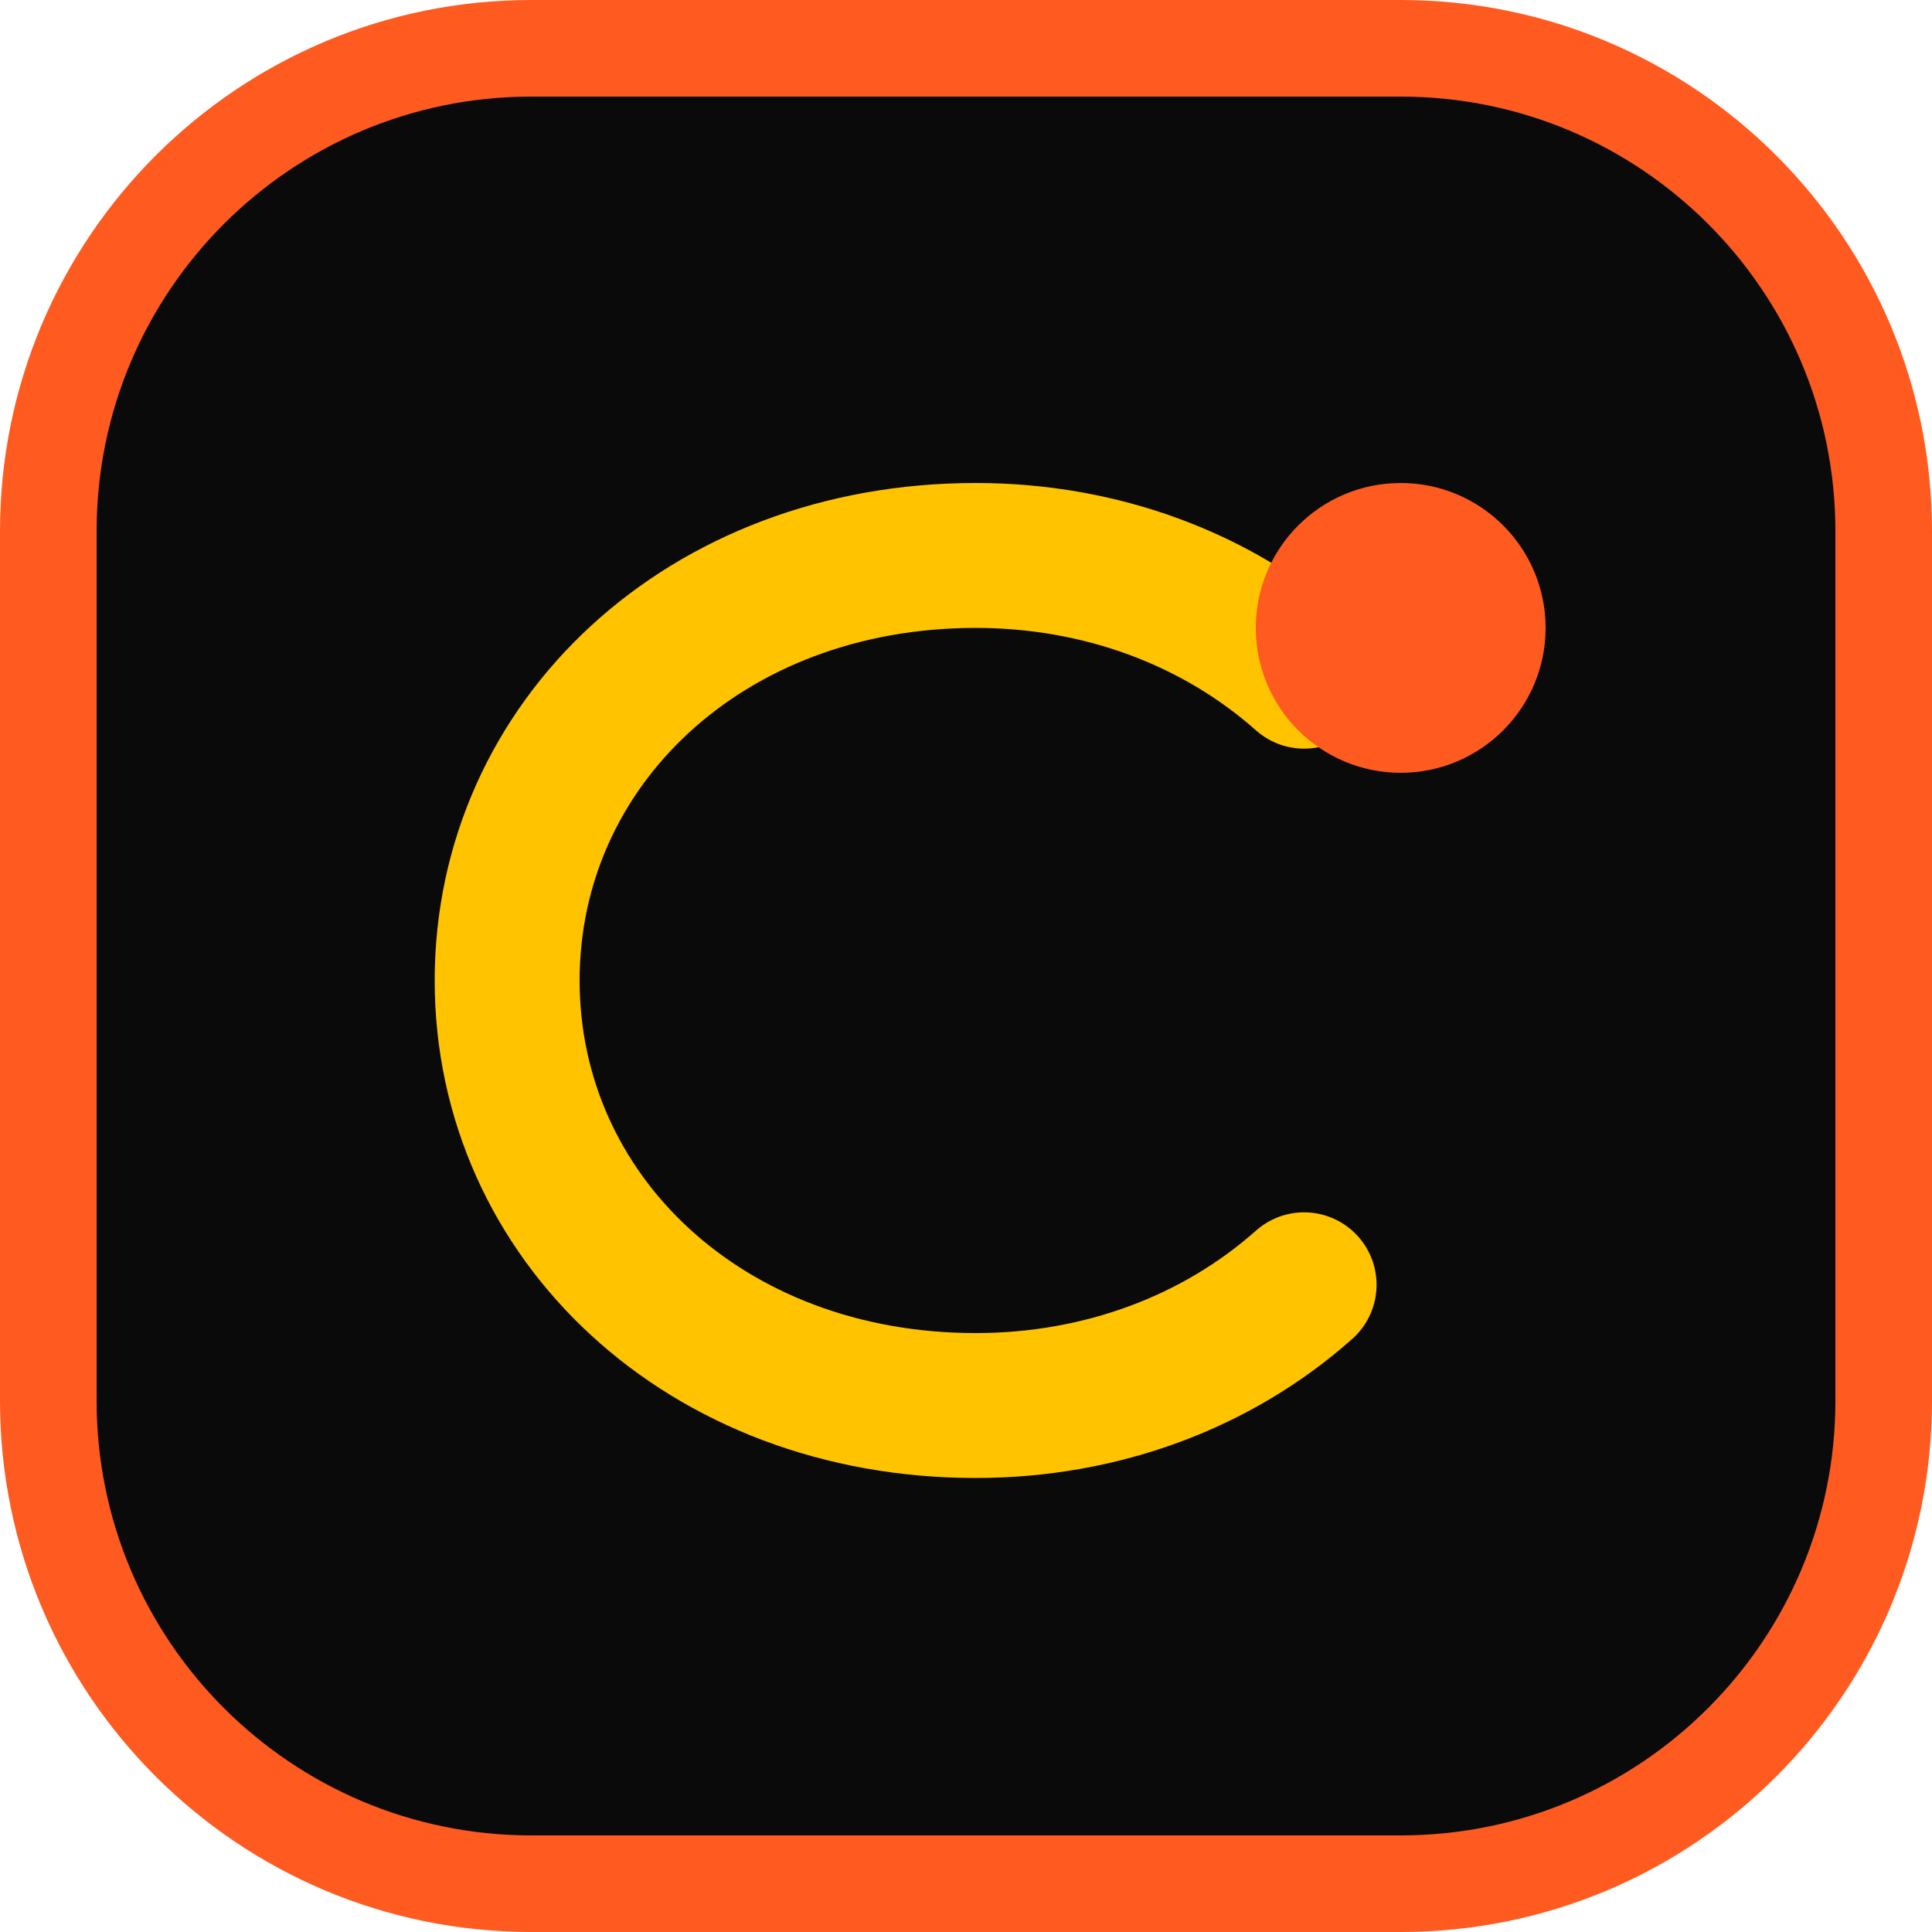
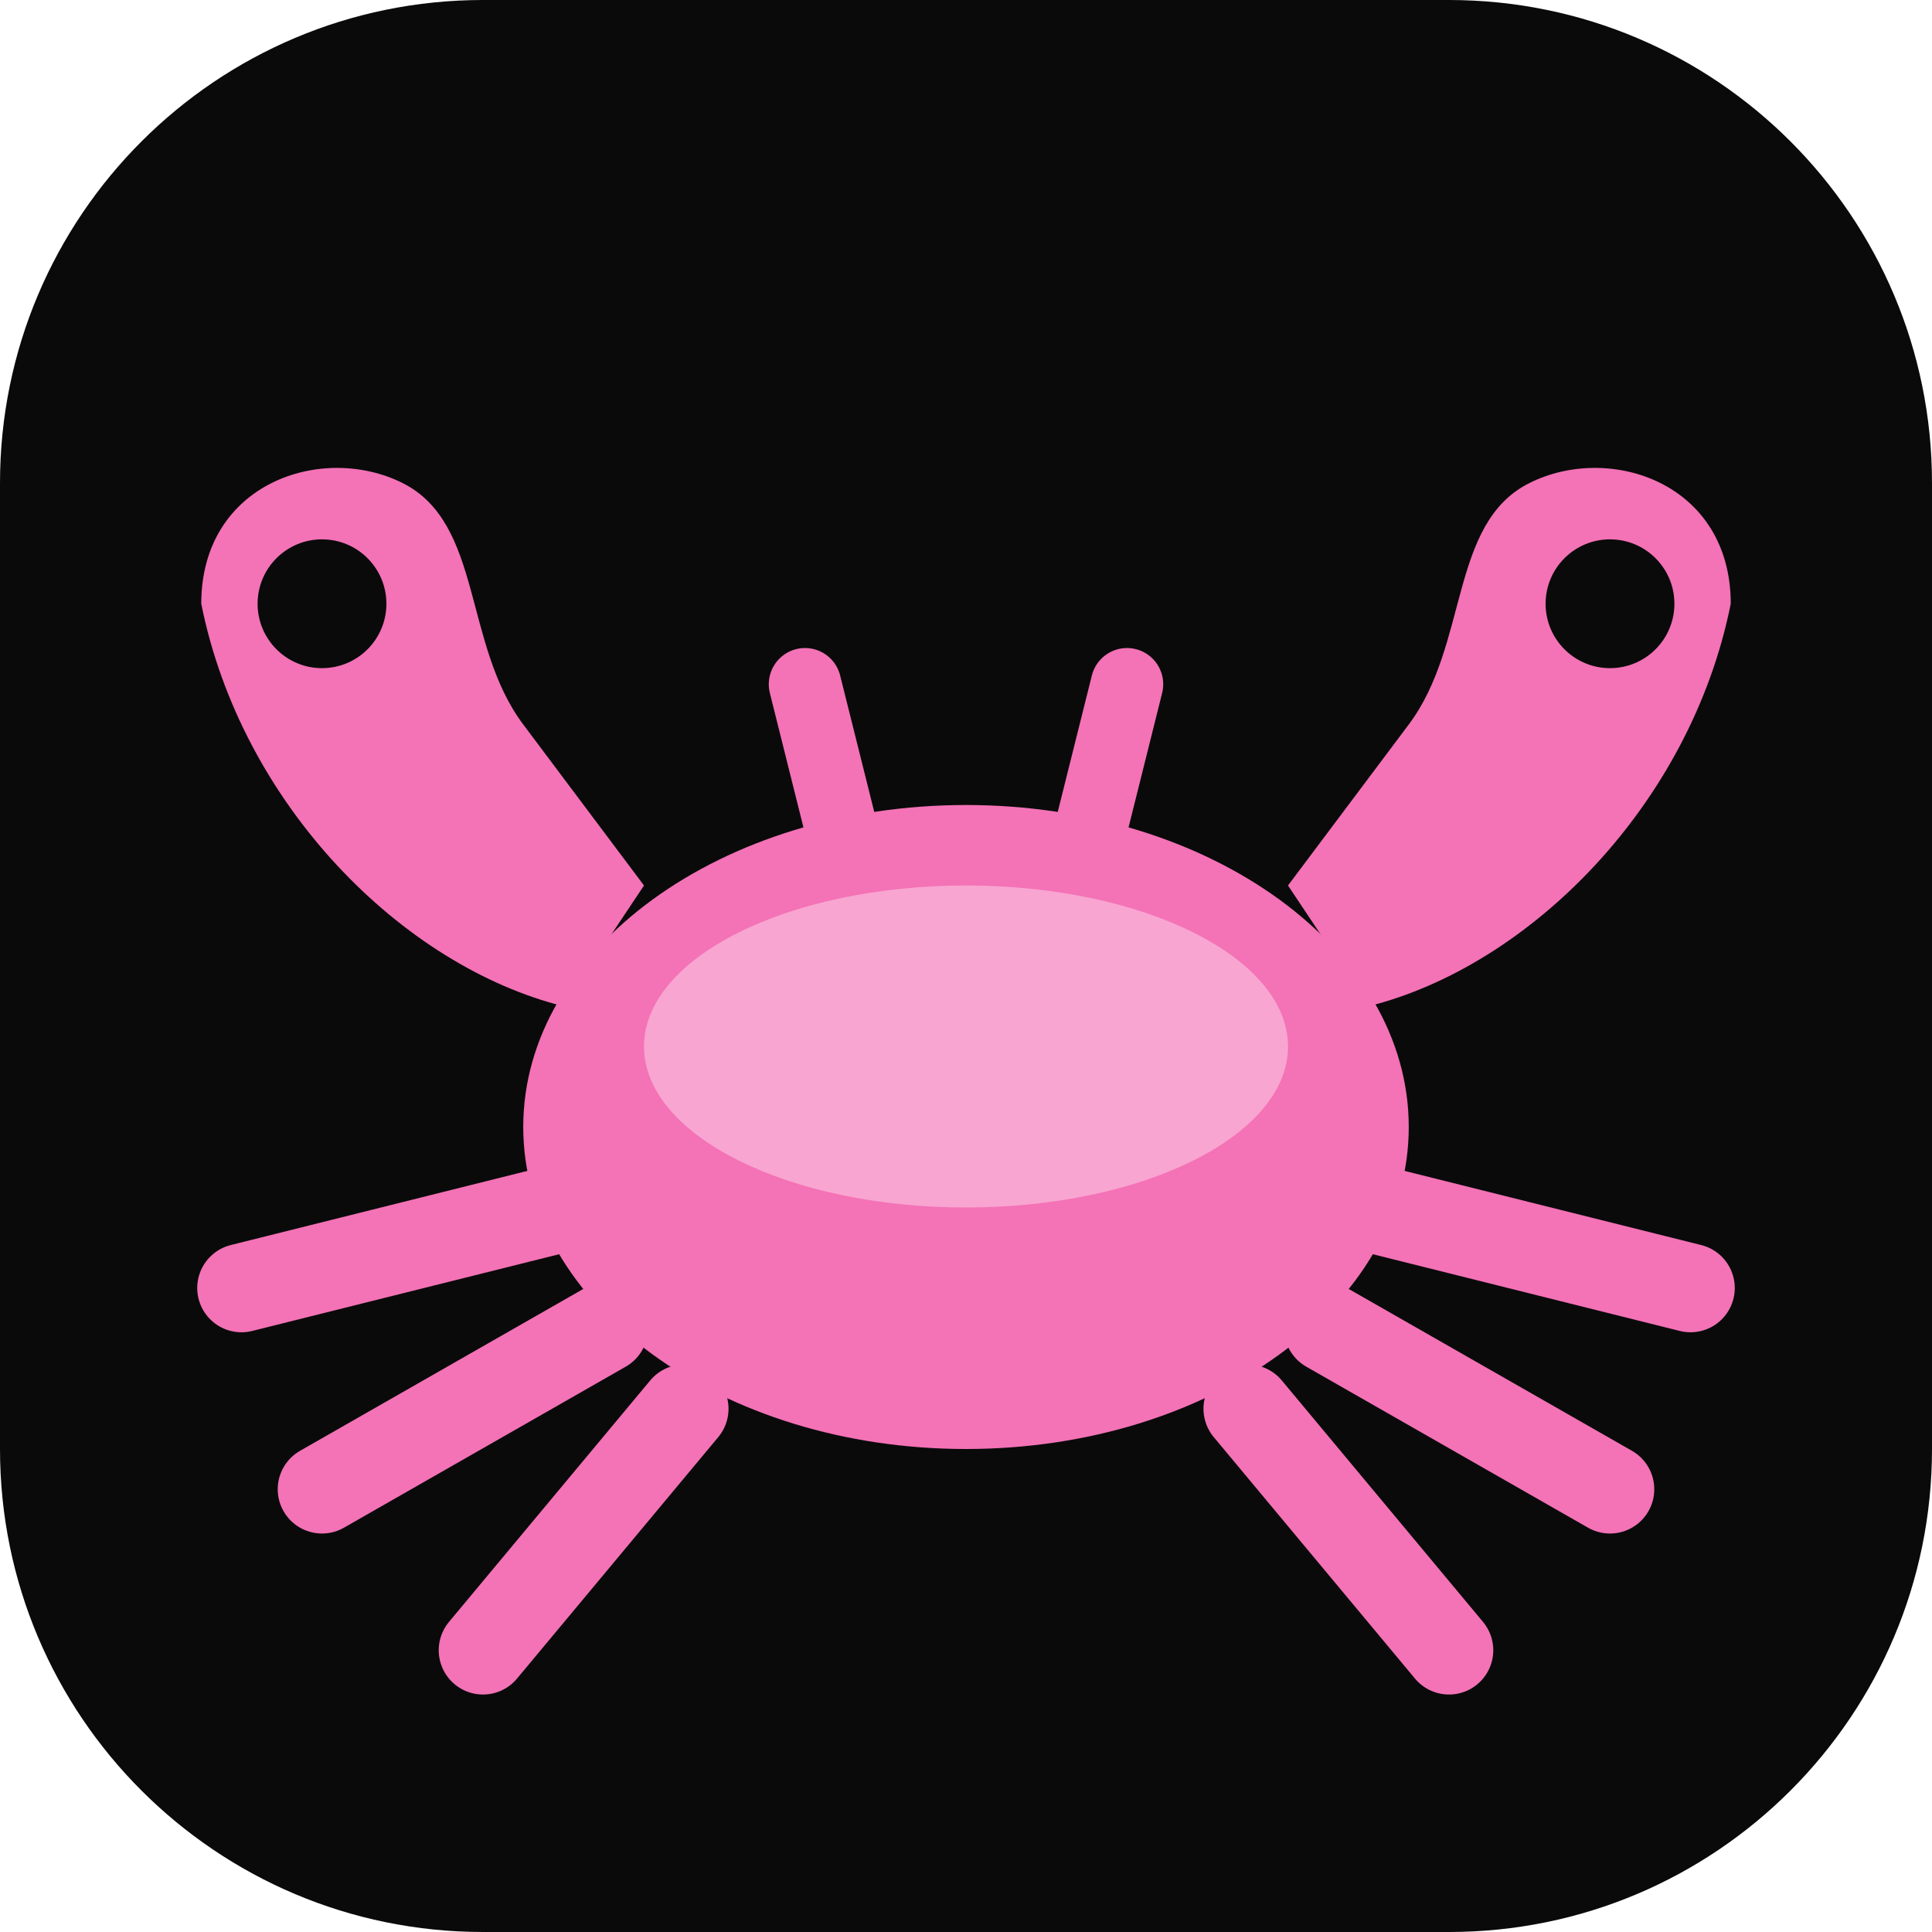
- <svg xmlns="http://www.w3.org/2000/svg" viewBox="0 0 40 40" fill="none">
-   <rect x="1" y="1" width="38" height="38" rx="10" fill="#0A0A0B" stroke="#FF5A1F" stroke-width="2" />
-   <path d="M27 14c-1.8-1.6-4.2-2.5-6.8-2.5-5.6 0-9.7 3.9-9.7 8.8s4.1 8.8 9.7 8.8c2.6 0 5-0.9 6.8-2.5" stroke="#FFC300" stroke-width="3" stroke-linecap="round" />
-   <circle cx="29" cy="13" r="3" fill="#FF5A1F" />
+ <svg xmlns="http://www.w3.org/2000/svg" viewBox="0 0 48 48" fill="none">
+   <rect width="48" height="48" rx="12" fill="#0A0A0B" />
+   <path d="M14 25 C10 24 6 20 5 15 C5 12 8 11 10 12 C12 13 11.5 16 13 18 L16 22 Z" fill="#F472B6" />
+   <circle cx="8" cy="15" r="1.6" fill="#0A0A0B" />
+   <path d="M34 25 C38 24 42 20 43 15 C43 12 40 11 38 12 C36 13 36.5 16 35 18 L32 22 Z" fill="#F472B6" />
+   <circle cx="40" cy="15" r="1.6" fill="#0A0A0B" />
+   <ellipse cx="24" cy="28" rx="11" ry="8" fill="#F472B6" />
+   <ellipse cx="24" cy="26" rx="8" ry="4" fill="#FBCFE8" opacity="0.55" />
+   <circle cx="20" cy="16" r="1.8" fill="#0A0A0B" />
+   <circle cx="28" cy="16" r="1.8" fill="#0A0A0B" />
+   <line x1="21" y1="21" x2="20" y2="17" stroke="#F472B6" stroke-width="1.8" stroke-linecap="round" />
+   <line x1="27" y1="21" x2="28" y2="17" stroke="#F472B6" stroke-width="1.8" stroke-linecap="round" />
+   <path d="M14 30 L6 32" stroke="#F472B6" stroke-width="2.2" stroke-linecap="round" />
+   <path d="M15 33 L8 37" stroke="#F472B6" stroke-width="2.2" stroke-linecap="round" />
+   <path d="M17 35 L12 41" stroke="#F472B6" stroke-width="2.2" stroke-linecap="round" />
+   <path d="M34 30 L42 32" stroke="#F472B6" stroke-width="2.2" stroke-linecap="round" />
+   <path d="M33 33 L40 37" stroke="#F472B6" stroke-width="2.2" stroke-linecap="round" />
+   <path d="M31 35 L36 41" stroke="#F472B6" stroke-width="2.2" stroke-linecap="round" />
</svg>
